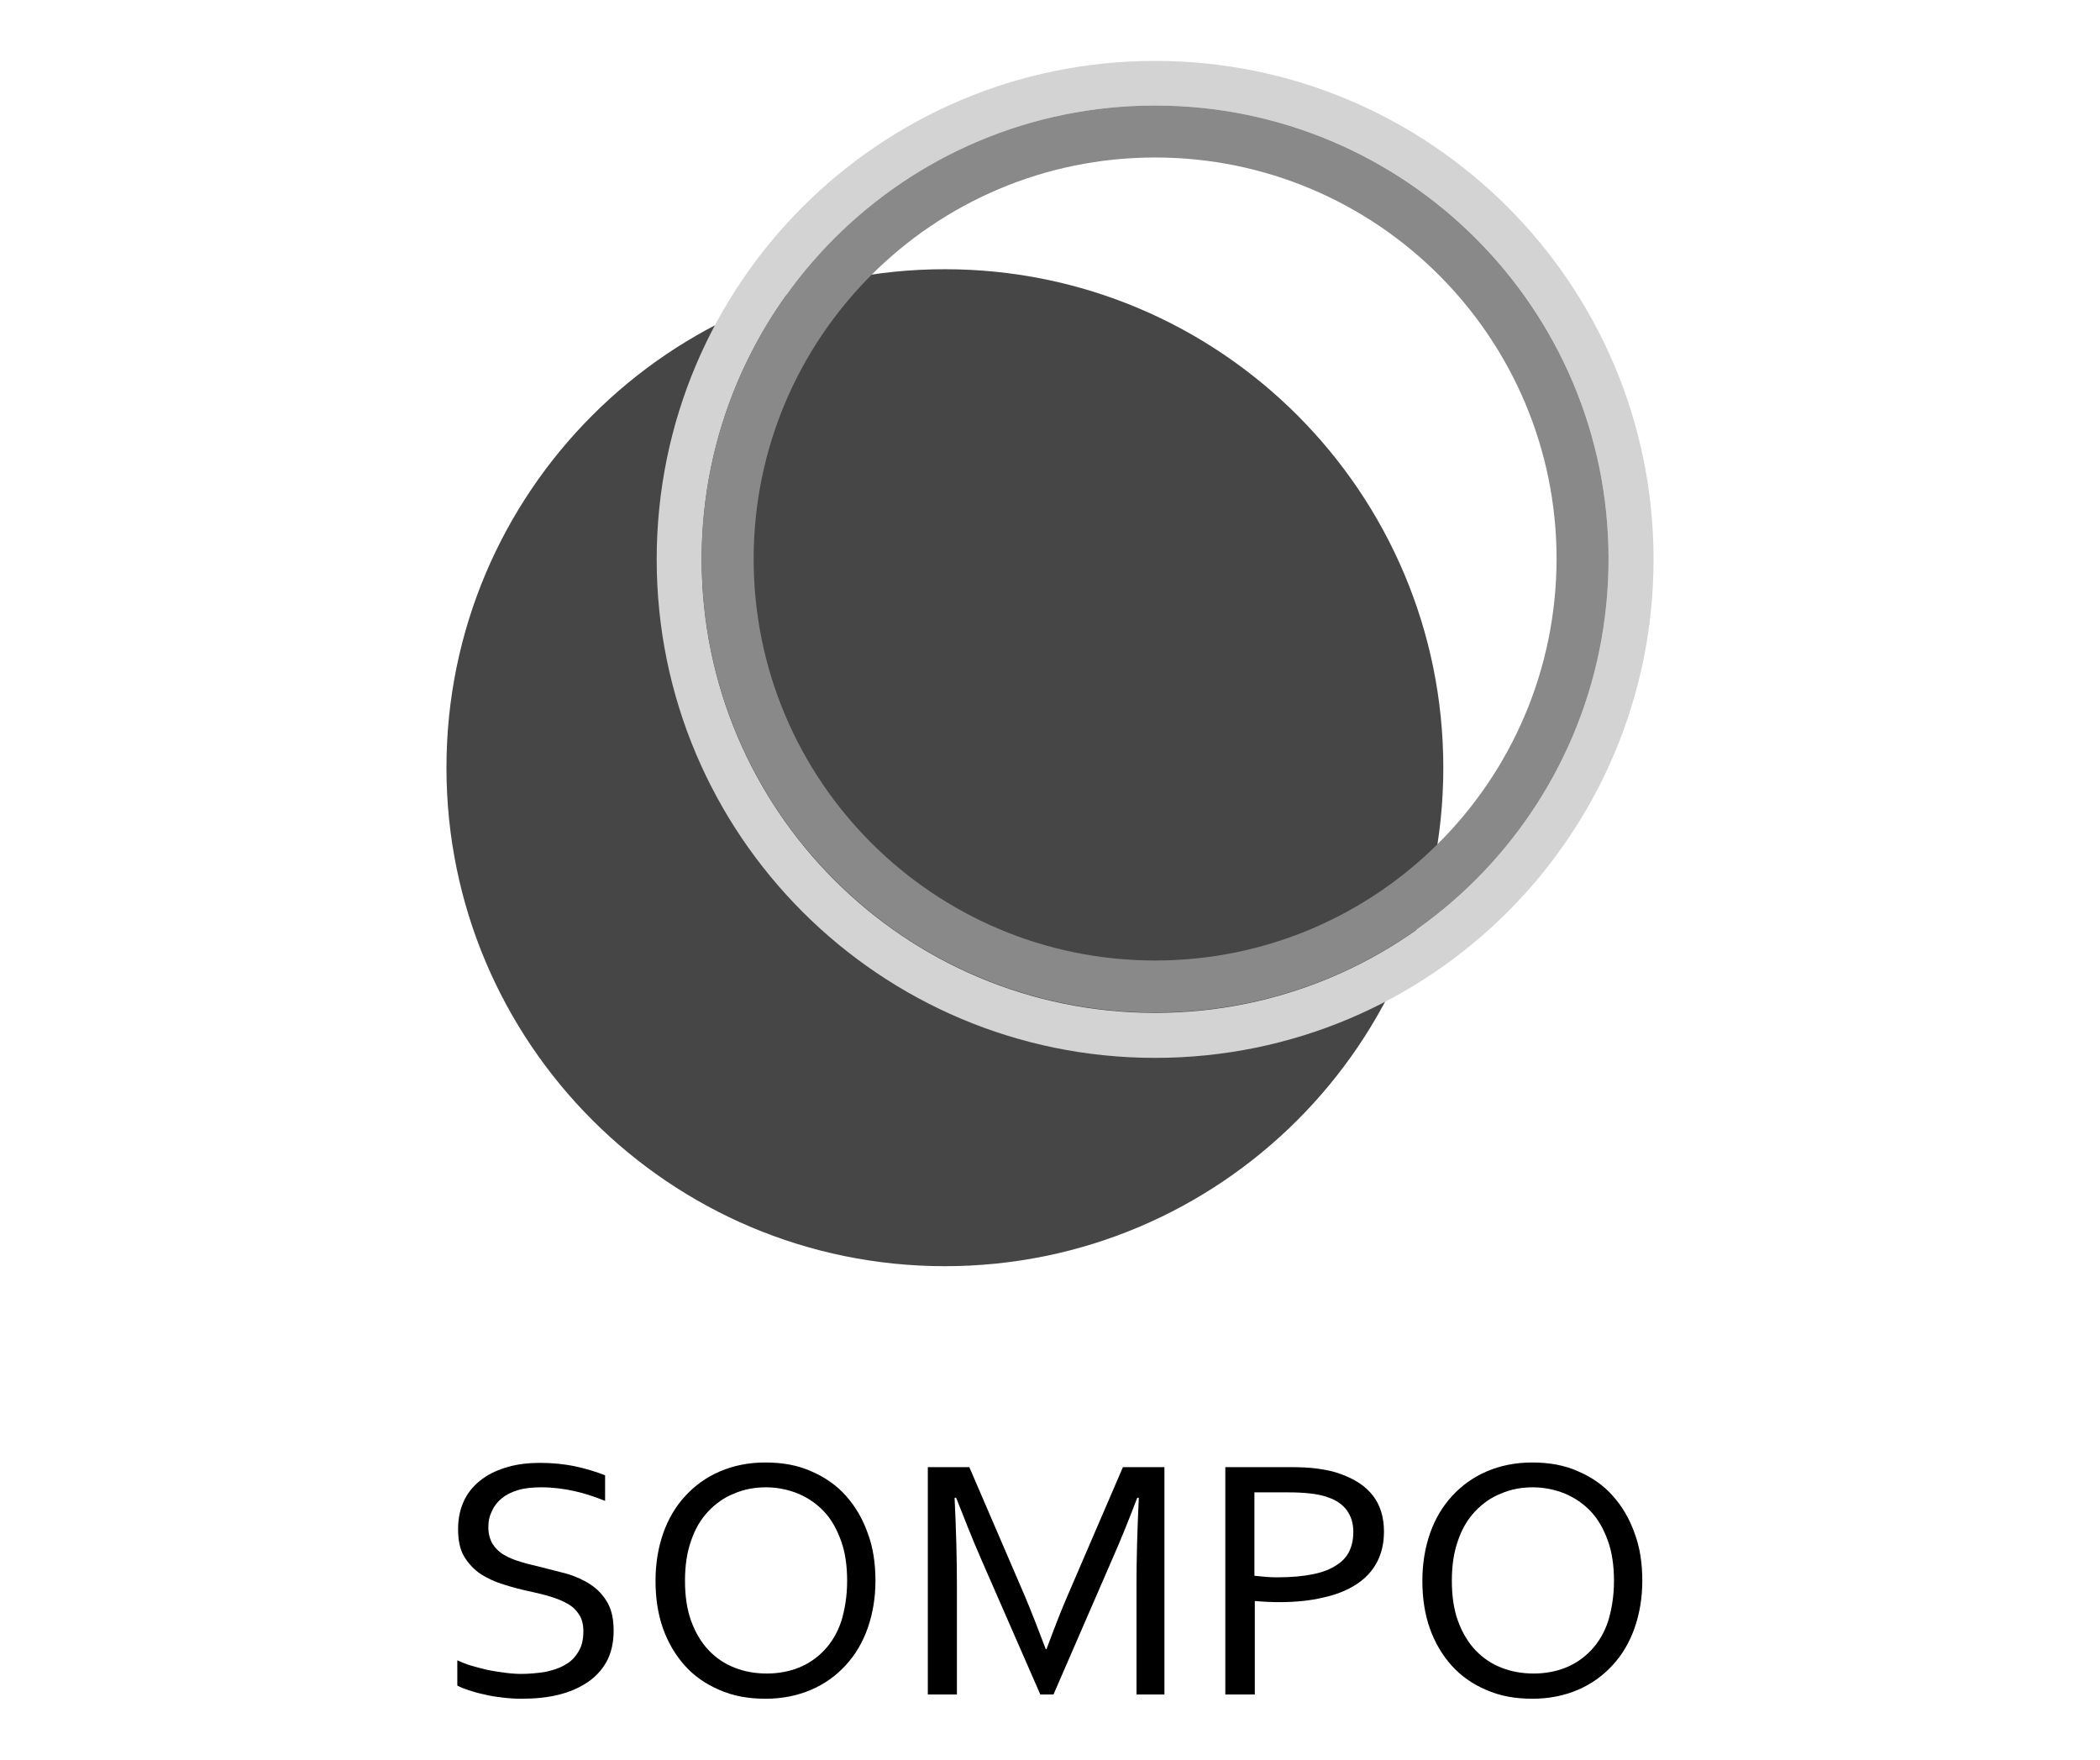
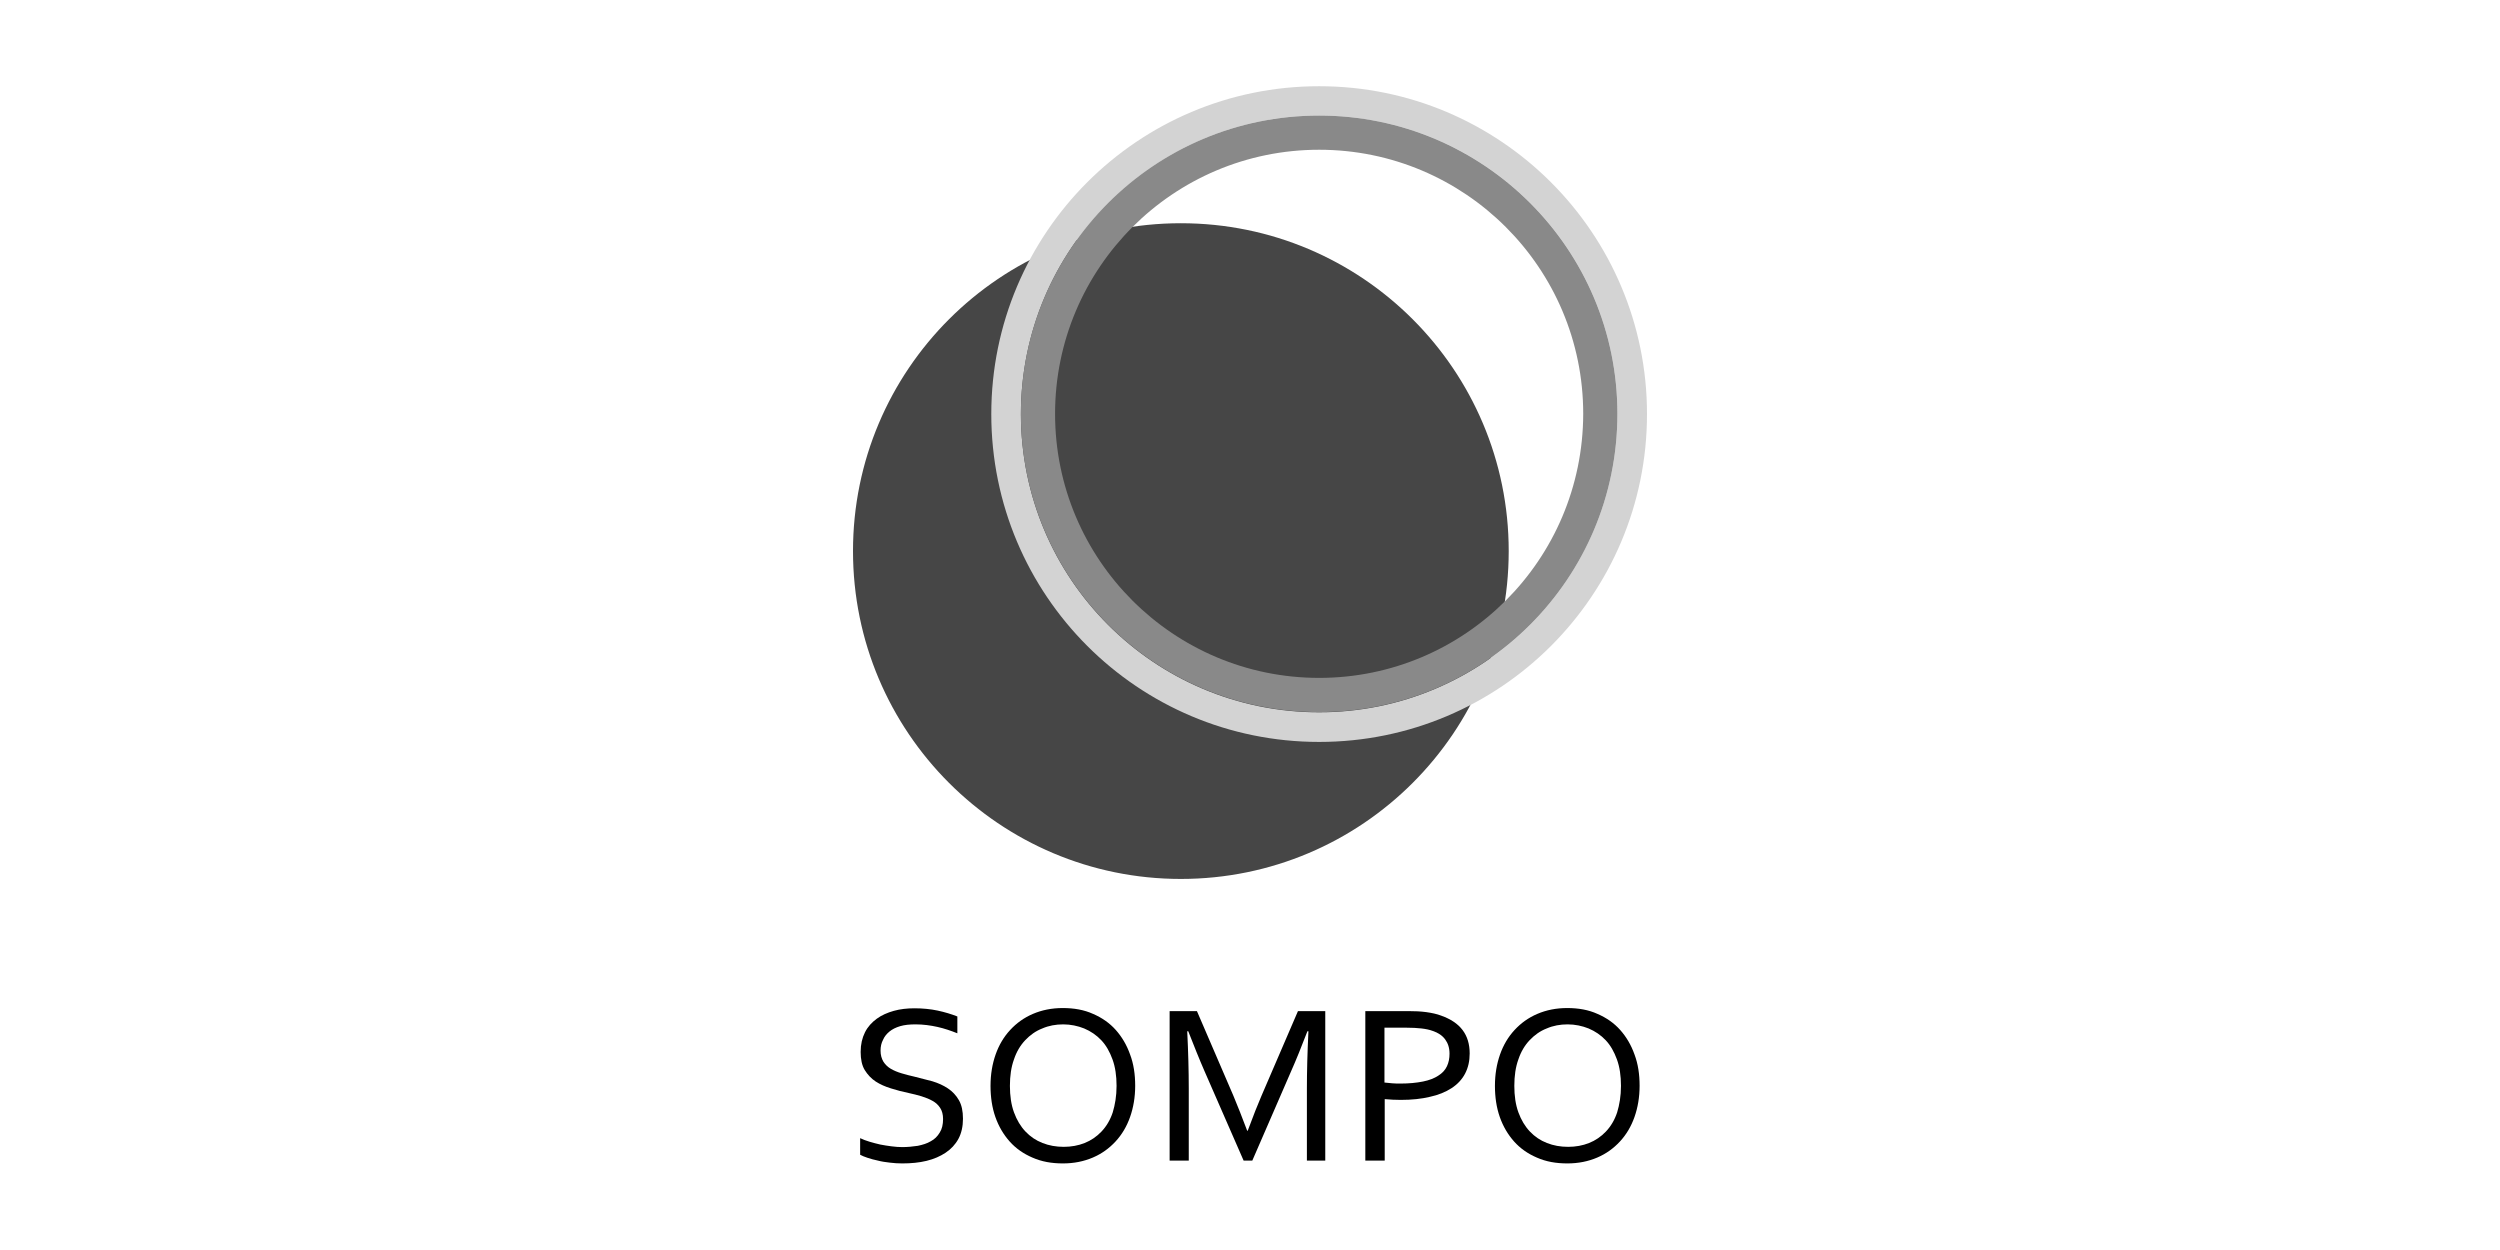
- <svg xmlns="http://www.w3.org/2000/svg" version="1.1" id="Layer_2" x="0px" y="0px" viewBox="0 0 541.4 453.5" style="enable-background:new 0 0 541.4 453.5;" xml:space="preserve">
+ <svg xmlns="http://www.w3.org/2000/svg" preserveAspectRatio="xMidYMid meet" version="1.1" id="Layer_2" x="0px" y="0px" viewBox="-219.226 -18.093 979.852 489.926" style="enable-background:new 0 0 541.4 453.5;" xml:space="preserve">
  <style type="text/css">
	.st0{fill:#464646;}
	.st1{fill:#D3D3D3;}
	.st2{fill:#898989;}
</style>
  <g>
    <g>
      <circle class="st0" cx="243.6" cy="197.9" r="128.5" />
      <g>
        <path class="st1" d="M297.8,15.7c-71,0-128.5,57.5-128.5,128.5s57.5,128.5,128.5,128.5s128.5-57.5,128.5-128.5     S368.7,15.7,297.8,15.7z M297.8,261.1c-64.6,0-116.9-52.3-116.9-116.9S233.2,27.2,297.8,27.2s116.9,52.3,116.9,116.9     S362.3,261.1,297.8,261.1z" />
        <path class="st2" d="M297.8,27.2c-64.6,0-116.9,52.3-116.9,116.9s52.3,116.9,116.9,116.9c64.6,0,116.9-52.3,116.9-116.9     S362.3,27.2,297.8,27.2z M297.8,247.6c-57.1,0-103.5-46.3-103.5-103.5c0-57.1,46.3-103.5,103.5-103.5     c57.1,0,103.5,46.3,103.5,103.5C401.2,201.3,354.9,247.6,297.8,247.6z" />
      </g>
    </g>
    <g>
      <path d="M125.9,393.7c0,1.7,0.4,3.1,1.1,4.3c0.7,1.1,1.7,2.1,2.9,2.8c1.2,0.7,2.6,1.3,4.3,1.8c1.6,0.5,3.3,0.9,5,1.3    c2.4,0.6,4.7,1.2,7,1.8c2.3,0.7,4.3,1.6,6.1,2.8c1.8,1.2,3.2,2.7,4.3,4.6c1.1,1.9,1.6,4.3,1.6,7.3c0,3-0.6,5.7-1.8,7.9    c-1.2,2.2-2.9,4-5,5.4c-2.1,1.4-4.6,2.5-7.5,3.2c-2.9,0.7-6,1-9.5,1c-1.6,0-3.2-0.1-4.8-0.3c-1.7-0.2-3.2-0.4-4.7-0.8    c-1.5-0.3-2.9-0.7-4.1-1.1c-1.2-0.4-2.2-0.8-2.9-1.2V428c1.1,0.5,2.3,1,3.7,1.4c1.4,0.4,2.8,0.8,4.2,1.1c1.5,0.3,2.9,0.5,4.4,0.7    c1.5,0.2,2.9,0.3,4.2,0.3c2.1,0,4.1-0.2,6.1-0.5c1.9-0.4,3.6-0.9,5.1-1.8c1.5-0.8,2.6-1.9,3.5-3.4c0.9-1.4,1.3-3.2,1.3-5.3    c0-1.8-0.4-3.2-1.1-4.3c-0.7-1.1-1.7-2.1-3-2.8c-1.2-0.7-2.7-1.3-4.3-1.8c-1.6-0.5-3.3-0.9-5.1-1.3c-2.4-0.5-4.7-1.1-6.9-1.8    c-2.3-0.7-4.3-1.6-6-2.7s-3.2-2.7-4.3-4.5c-1.1-1.8-1.6-4.2-1.6-7.1c0-3,0.6-5.5,1.7-7.7c1.1-2.2,2.7-3.9,4.6-5.3    c1.9-1.4,4.2-2.4,6.7-3.1c2.5-0.7,5.2-1,8.1-1c3.2,0,6.3,0.3,9.1,0.9c2.8,0.6,5.4,1.4,7.7,2.3v6.6c-2.5-1-5.1-1.9-7.8-2.5    c-2.7-0.6-5.6-1-8.6-1c-2.3,0-4.3,0.2-6,0.7c-1.7,0.5-3.1,1.2-4.2,2.1c-1.1,0.9-2,2-2.5,3.2C126.2,390.7,125.9,392.1,125.9,393.7    L125.9,393.7z" />
      <path id="_x31__2_" d="M218.4,407.5c0-3.9-0.5-7.4-1.6-10.4c-1.1-3-2.5-5.5-4.4-7.5c-1.9-2-4.1-3.5-6.7-4.6    c-2.5-1-5.3-1.6-8.2-1.6c-2.9,0-5.7,0.5-8.2,1.6c-2.6,1-4.8,2.6-6.7,4.6c-1.9,2-3.4,4.5-4.4,7.5c-1.1,3-1.6,6.5-1.6,10.4    c0,3.9,0.5,7.4,1.6,10.4c1.1,3,2.6,5.5,4.5,7.5c1.9,2,4.1,3.5,6.7,4.5c2.5,1,5.3,1.5,8.3,1.5c2.9,0,5.7-0.5,8.2-1.5    c2.5-1,4.7-2.5,6.6-4.5c1.9-2,3.4-4.5,4.4-7.5C217.8,414.9,218.4,411.5,218.4,407.5L218.4,407.5z M225.7,407.5    c0,4.4-0.7,8.5-2,12.2c-1.3,3.7-3.2,6.9-5.7,9.6c-2.5,2.7-5.4,4.8-8.9,6.3c-3.5,1.5-7.4,2.3-11.7,2.3c-4.5,0-8.4-0.7-12-2.3    c-3.5-1.5-6.5-3.6-8.9-6.3c-2.4-2.7-4.3-5.9-5.6-9.6c-1.3-3.7-1.9-7.8-1.9-12.2c0-4.5,0.7-8.6,2-12.3c1.3-3.7,3.2-6.9,5.7-9.6    c2.5-2.7,5.4-4.8,8.9-6.3c3.5-1.5,7.4-2.3,11.7-2.3c4.4,0,8.4,0.7,11.9,2.3c3.5,1.5,6.5,3.6,8.9,6.3c2.4,2.7,4.3,5.9,5.6,9.6    C225.1,398.9,225.7,403,225.7,407.5L225.7,407.5z" />
      <path id="_x32__2_" d="M271.6,436.8h-3.4l-15.3-35c-2.1-4.8-4.2-10.1-6.4-15.7h-0.4c0.4,8.2,0.6,15.6,0.6,22.4v28.3h-7.5v-58.6    h10.7l14.3,33.2c1.6,3.8,3.4,8.4,5.4,13.7h0.2c2.2-5.9,4-10.5,5.4-13.7l14.3-33.2h10.7v58.6H293v-28.3c0-6.6,0.2-14.1,0.6-22.4    h-0.4c-2.3,6-4.4,11.2-6.4,15.7L271.6,436.8L271.6,436.8z" />
      <path id="_x33__2_" d="M323.4,436.8h-7.5v-58.6h16.9c2.5,0,4.8,0.1,7,0.4c2.1,0.3,4.1,0.7,5.9,1.4c3.6,1.3,6.4,3.1,8.3,5.6    c1.9,2.5,2.8,5.6,2.8,9.2c0,3-0.6,5.6-1.8,7.9c-1.2,2.3-3,4.2-5.3,5.7c-2.3,1.5-5.2,2.7-8.5,3.4c-3.3,0.8-7.1,1.2-11.4,1.2    c-2,0-4.1-0.1-6.3-0.3V436.8L323.4,436.8z M323.4,406.2c1,0.1,2,0.2,3.1,0.3c1.1,0.1,2.1,0.1,3.1,0.1c3.5,0,6.4-0.3,8.9-0.8    c2.5-0.5,4.5-1.3,6-2.3c1.6-1,2.7-2.2,3.4-3.7c0.7-1.5,1-3.1,1-4.9c0-2.3-0.6-4.1-1.7-5.6c-1.1-1.5-2.7-2.6-4.8-3.3    c-1.3-0.5-2.8-0.8-4.5-1c-1.7-0.2-3.7-0.3-5.9-0.3h-8.6L323.4,406.2L323.4,406.2z" />
      <path id="_x34__2_" d="M416.1,407.5c0-3.9-0.5-7.4-1.6-10.4c-1.1-3-2.5-5.5-4.4-7.5c-1.9-2-4.1-3.5-6.7-4.6    c-2.5-1-5.3-1.6-8.2-1.6c-2.9,0-5.7,0.5-8.2,1.6c-2.6,1-4.8,2.6-6.7,4.6c-1.9,2-3.4,4.5-4.4,7.5c-1.1,3-1.6,6.5-1.6,10.4    c0,3.9,0.5,7.4,1.6,10.4c1.1,3,2.6,5.5,4.5,7.5c1.9,2,4.1,3.5,6.7,4.5c2.5,1,5.3,1.5,8.3,1.5c2.9,0,5.7-0.5,8.2-1.5    c2.5-1,4.7-2.5,6.6-4.5c1.9-2,3.4-4.5,4.4-7.5C415.5,414.9,416.1,411.5,416.1,407.5z M423.4,407.5c0,4.4-0.7,8.5-2,12.2    c-1.3,3.7-3.2,6.9-5.7,9.6c-2.5,2.7-5.4,4.8-8.9,6.3c-3.5,1.5-7.4,2.3-11.7,2.3c-4.5,0-8.4-0.7-12-2.3c-3.5-1.5-6.5-3.6-8.9-6.3    c-2.4-2.7-4.3-5.9-5.6-9.6c-1.3-3.7-1.9-7.8-1.9-12.2c0-4.5,0.7-8.6,2-12.3c1.3-3.7,3.2-6.9,5.7-9.6c2.5-2.7,5.4-4.8,8.9-6.3    c3.5-1.5,7.4-2.3,11.7-2.3c4.4,0,8.4,0.7,11.9,2.3c3.5,1.5,6.5,3.6,8.9,6.3c2.4,2.7,4.3,5.9,5.6,9.6    C422.8,398.9,423.4,403,423.4,407.5L423.4,407.5z" />
    </g>
  </g>
</svg>
